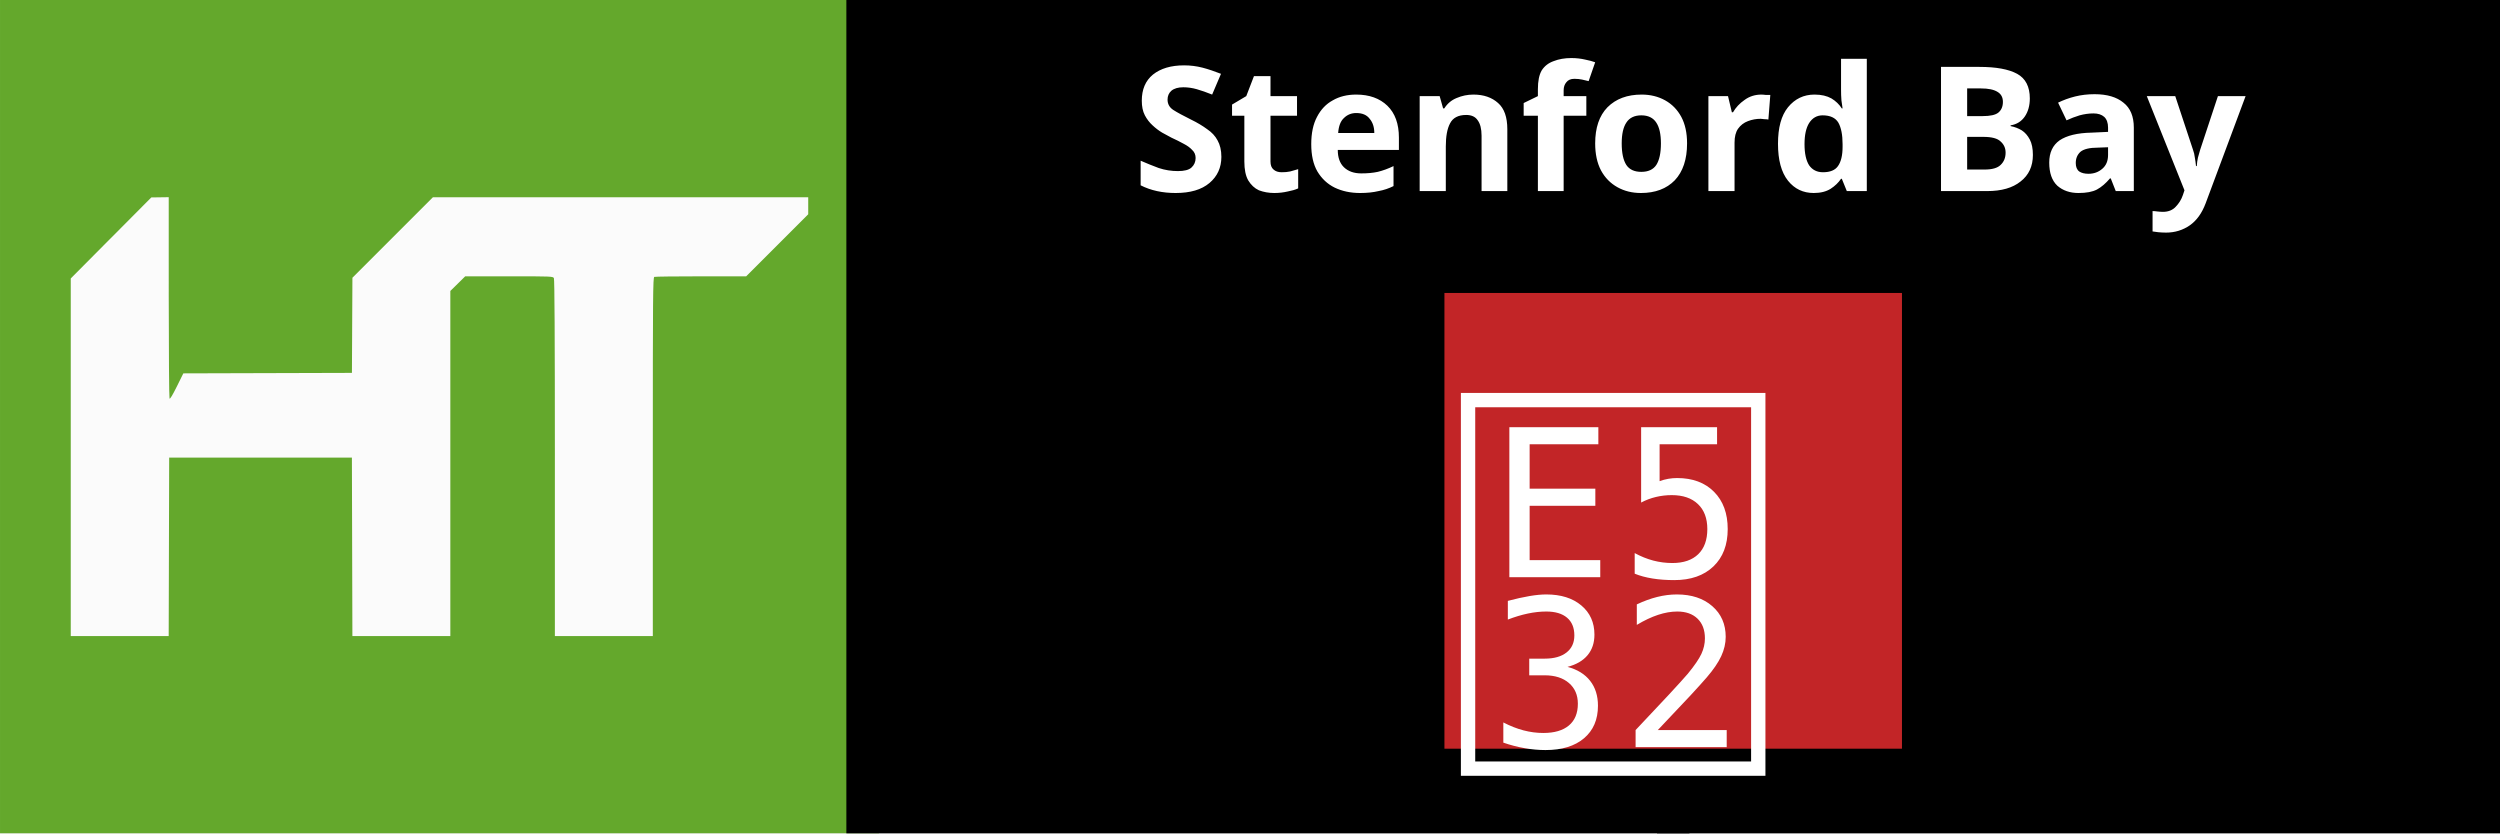
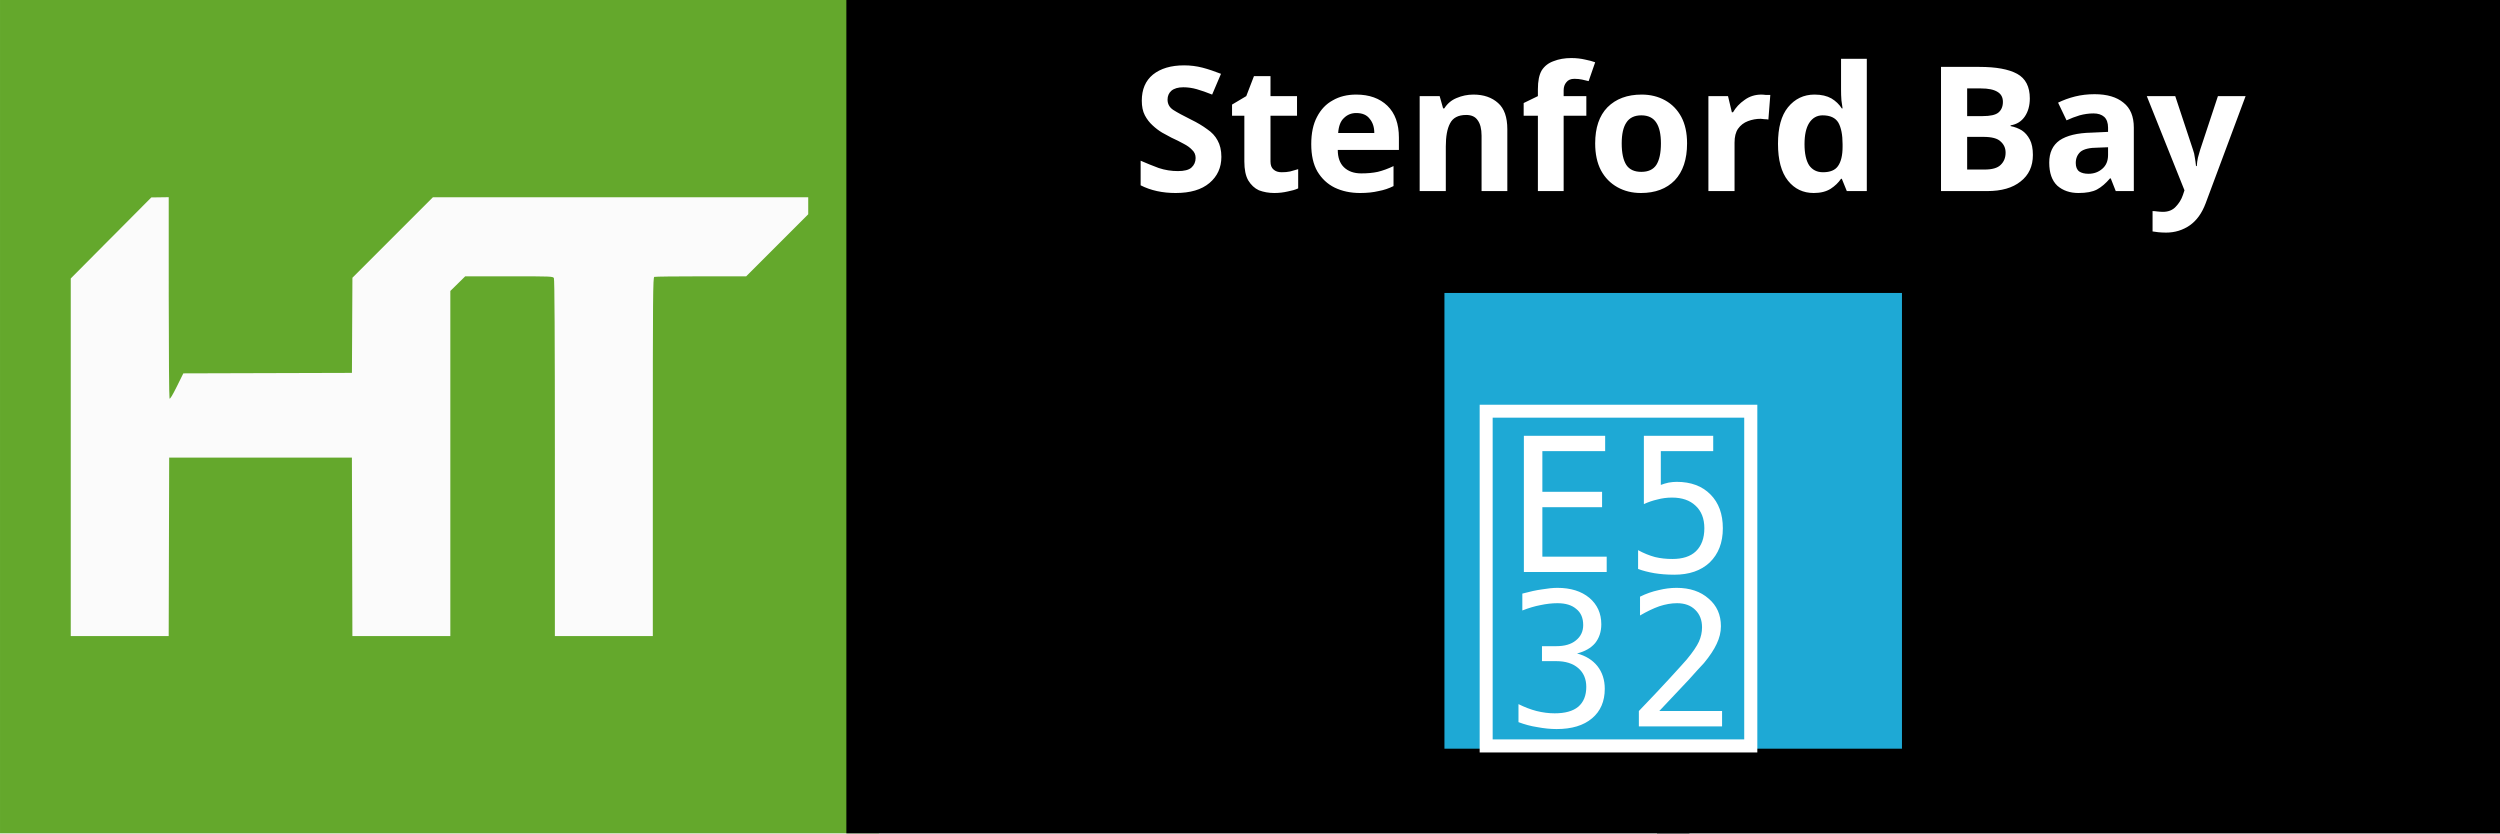
<svg xmlns="http://www.w3.org/2000/svg" width="384" height="128" viewBox="0 0 101.6 33.867" version="1.1" id="svg843">
  <defs id="defs837" />
  <g id="layer1">
    <g id="g3392" transform="matrix(0.2751123,0,0,0.2751123,24.83181,8.683424)">
      <rect style="fill:#05b20d;fill-opacity:1;stroke-width:0.131" id="rect2430-4" width="67.468" height="67.203" x="135.598" y="11.833" />
      <text xml:space="preserve" style="font-style:normal;font-weight:normal;font-size:66.746px;line-height:1.25;font-family:sans-serif;fill:#000000;fill-opacity:1;stroke:none;stroke-width:0.348" x="135.039" y="79.18" id="text2434-76">
        <tspan id="tspan2432-76" x="135.039" y="79.18" style="font-style:normal;font-variant:normal;font-weight:normal;font-stretch:normal;font-size:66.746px;font-family:'Material Icons';-inkscape-font-specification:'Material Icons';fill:#ffffff;fill-opacity:1;stroke-width:0.348"></tspan>
      </text>
    </g>
    <path id="path0" d="M 8.682,5.417 5.944,8.172 V 20.331 32.491 h 3.33 3.33 l 0.016,-6.068 0.016,-6.068 h 6.212 6.212 l 0.016,6.068 0.016,6.068 h 3.33 3.33 V 20.756 9.022 l 0.507,-0.498 0.507,-0.498 h 2.981 c 2.882,0 2.983,0.004 3.047,0.124 0.045,0.084 0.066,4.008 0.066,12.233 v 12.109 h 3.33 3.33 v -12.194 c 0,-11.06 0.009,-12.197 0.101,-12.233 0.056,-0.021 1.484,-0.039 3.174,-0.039 h 3.073 L 53.982,5.915 56.091,3.804 V 3.225 2.646 H 43.33 30.569 l -2.737,2.738 -2.737,2.738 -0.016,3.234 -0.016,3.234 -5.732,0.017 -5.732,0.017 -0.443,0.897 c -0.292,0.591 -0.461,0.869 -0.495,0.815 -0.029,-0.045 -0.053,-3.144 -0.053,-6.887 l -9.68e-4,-6.805 -0.592,0.008 -0.592,0.008 -2.738,2.755" stroke="none" fill="#fbfbfb" fill-rule="evenodd" style="stroke-width:0.16" />
    <rect style="fill:#64a82c;fill-opacity:1;stroke-width:3.099;stroke-linejoin:round" id="rect1410" width="35.719" height="33.864" x="-2.220446e-16" y="0" />
    <g id="g2083" transform="matrix(0.9961009,0,0,0.9846154,0.1343714,0)">
      <rect style="fill:#000000;fill-opacity:1;stroke-width:3.065;stroke-linejoin:round" id="rect1410-9" width="34.396" height="34.396" x="34.396" y="0" />
      <rect style="fill:#000000;fill-opacity:1;stroke-width:3.065;stroke-linejoin:round" id="rect1410-3" width="34.396" height="34.396" x="67.469" y="0" />
    </g>
    <text xml:space="preserve" style="font-size:7.056px;line-height:1.25;font-family:Manrope;-inkscape-font-specification:Manrope;stroke-width:0.265" x="46.028" y="7.766" id="text2079">
      <tspan id="tspan2077" x="46.028" y="7.766" style="font-style:normal;font-variant:normal;font-weight:bold;font-stretch:normal;font-size:7.056px;font-family:Manrope;-inkscape-font-specification:'Manrope Bold';fill:#ffffff;fill-opacity:1;stroke-width:0.265">Stenford Bay</tspan>
    </text>
    <path id="path0-6" d="M 4.511,9.67 2.875,11.317 v 7.267 7.267 h 1.99 1.99 l 0.01,-3.627 0.01,-3.627 h 3.713 3.713 l 0.01,3.627 0.01,3.627 h 1.99 1.99 v -7.013 -7.013 l 0.303,-0.298 0.303,-0.298 h 1.782 c 1.722,0 1.783,0.003 1.821,0.074 0.027,0.05 0.04,2.395 0.04,7.31 v 7.236 h 1.99 1.99 V 18.563 c 0,-6.61 0.006,-7.289 0.061,-7.31 0.033,-0.013 0.887,-0.023 1.897,-0.023 h 1.836 l 1.261,-1.261 1.261,-1.261 v -0.346 -0.346 h -7.626 -7.626 l -1.636,1.636 -1.636,1.636 -0.01,1.933 -0.01,1.933 -3.426,0.01 -3.426,0.01 -0.265,0.536 c -0.175,0.353 -0.276,0.519 -0.296,0.487 -0.017,-0.027 -0.031,-1.879 -0.032,-4.116 l -5.787e-4,-4.067 -0.354,0.005 -0.354,0.005 -1.636,1.646" stroke="none" fill="#fbfbfb" fill-rule="evenodd" style="stroke-width:0.096" />
-     <g id="g2828-39" transform="matrix(0.03623457,0,0,0.03623457,58.66531,11.83304)">
-       <rect style="fill:#c22527;fill-opacity:1" id="rect2430-1" width="513.157" height="511.137" x="1.01" y="2.02" />
-       <text xml:space="preserve" style="font-style:normal;font-weight:normal;font-size:507.661px;line-height:1.25;font-family:sans-serif;fill:#000000;fill-opacity:1;stroke:none;stroke-width:2.644" x="3.387" y="511.419" id="text2434-7">
-         <tspan id="tspan2432-0" x="3.387" y="511.419" style="font-style:normal;font-variant:normal;font-weight:normal;font-stretch:normal;font-size:507.661px;font-family:'Material Icons';-inkscape-font-specification:'Material Icons';fill:#ffffff;fill-opacity:1;stroke-width:2.644"></tspan>
-       </text>
-     </g>
+     <rect style="fill:#1ea9d5;fill-opacity:1;stroke-width:0.036" id="rect2430-1-4" width="18.594" height="18.521" x="58.702" y="11.906" />
+     <text xml:space="preserve" style="font-style:normal;font-weight:normal;font-size:16.739px;line-height:1.25;font-family:sans-serif;fill:#000000;fill-opacity:1;stroke:none;stroke-width:0.087" x="59.484" y="29.578" id="text2434-7-4" transform="scale(1.001969,0.9980352)">
+       <tspan id="tspan2432-0-4" x="59.484" y="29.578" style="font-style:normal;font-variant:normal;font-weight:normal;font-stretch:normal;font-size:16.739px;font-family:'Material Icons';-inkscape-font-specification:'Material Icons';fill:#ffffff;fill-opacity:1;stroke-width:0.087"></tspan>
+     </text>
  </g>
</svg>
